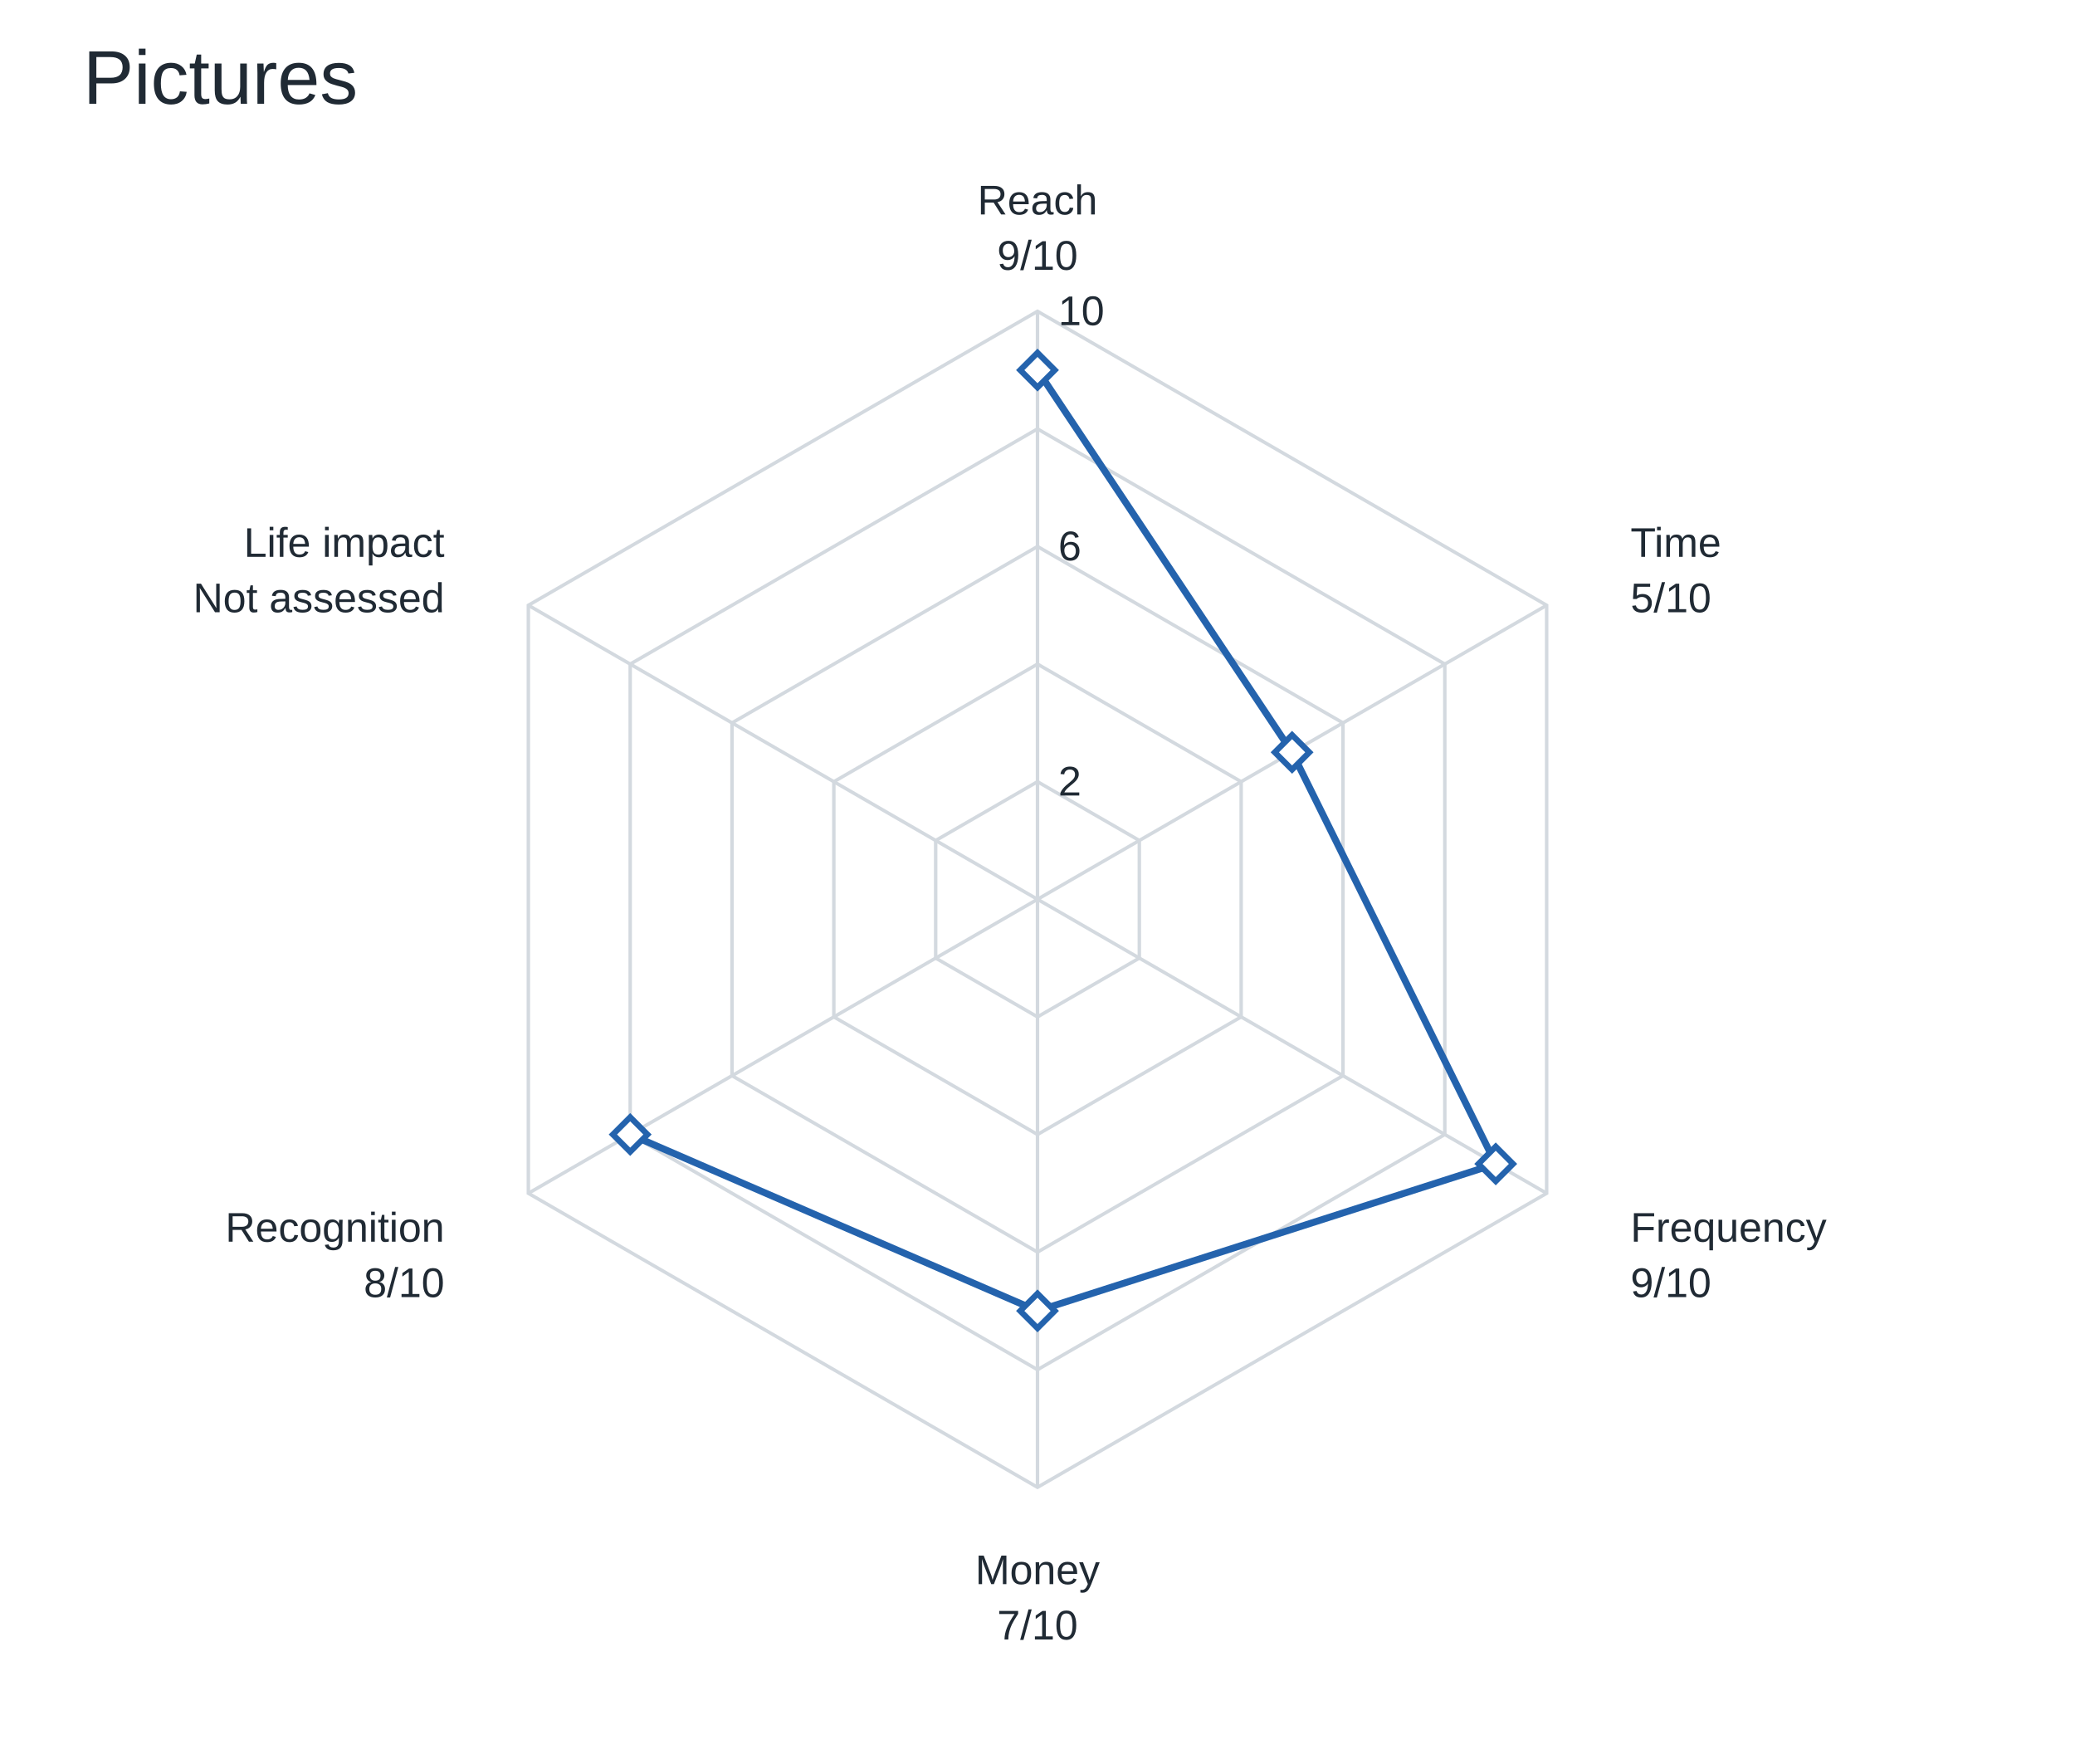
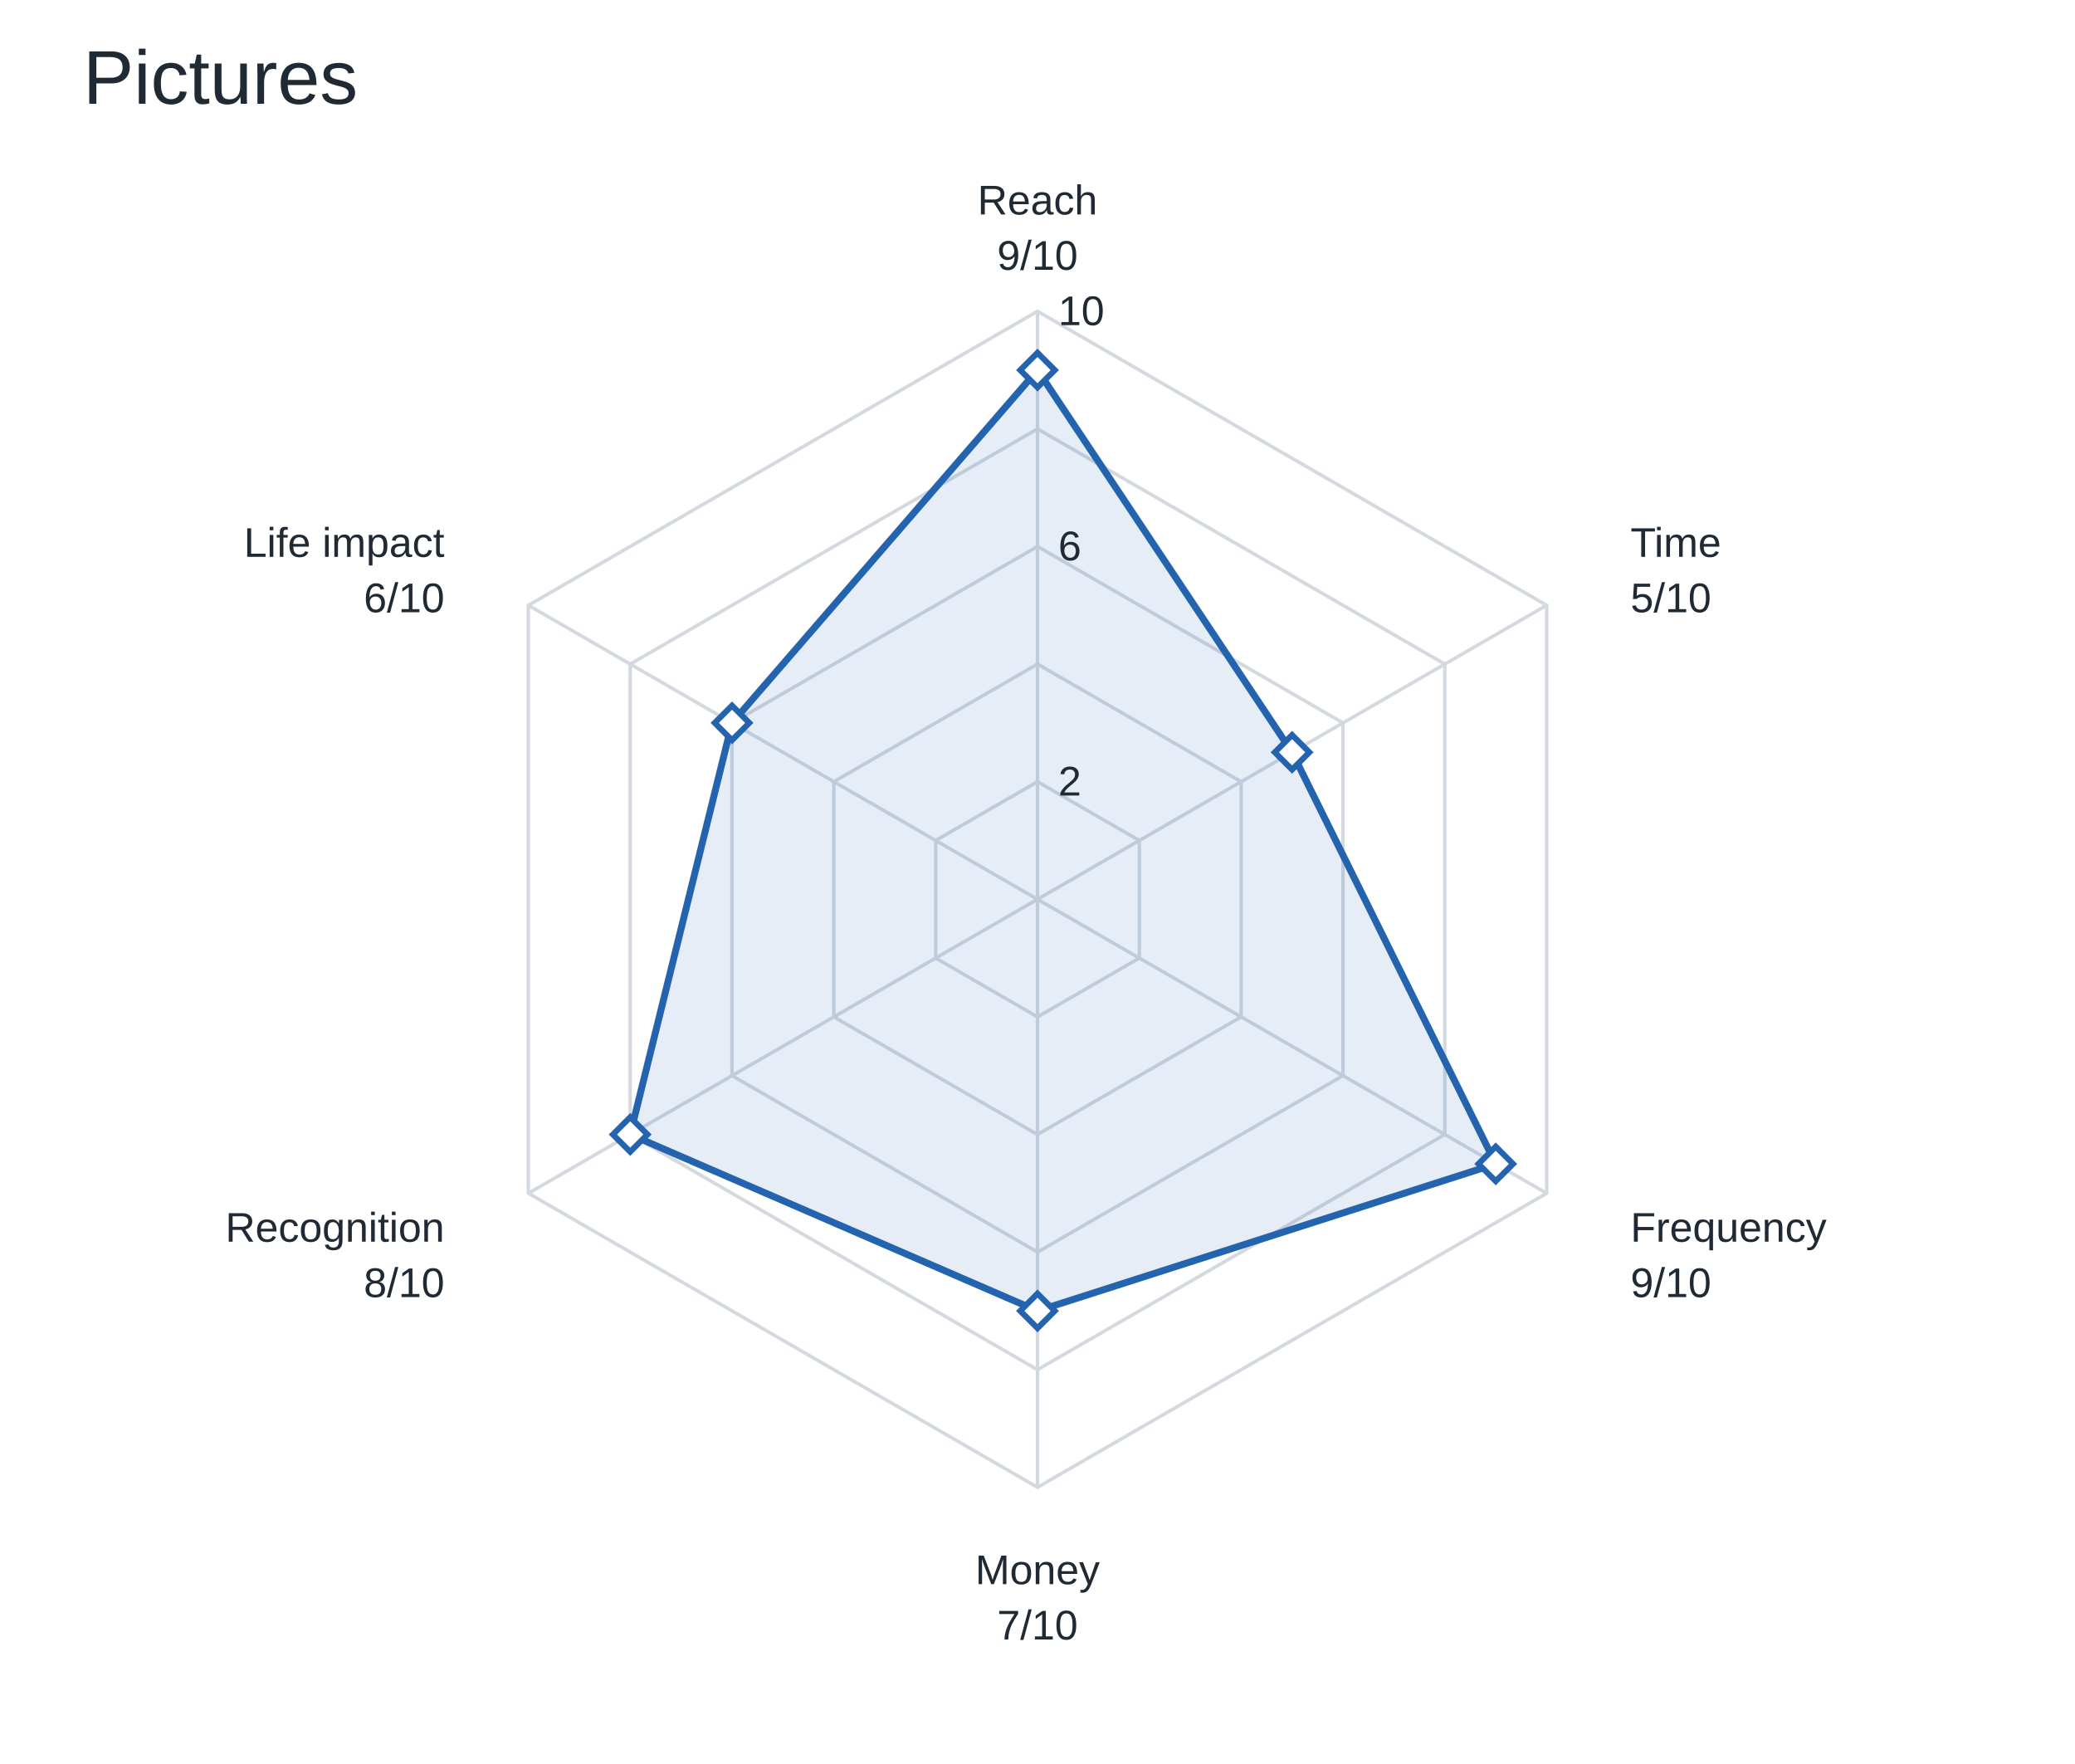
<svg xmlns="http://www.w3.org/2000/svg" width="600" height="510" viewBox="0 0 600 510" role="img" aria-labelledby="title desc">
  <style>text{font-family:Arial,Helvetica,sans-serif;fill:#202a34}</style>
  <rect width="100%" height="100%" fill="white" />
  <text x="24.00" y="30.00" text-anchor="start" font-size="22" font-weight="500">Pictures</text>
  <path d="M300.000,226.000 L329.445,243.000 L329.445,277.000 L300.000,294.000 L270.555,277.000 L270.555,243.000Z" fill="none" stroke="#d3d9df" />
  <path d="M300.000,192.000 L358.890,226.000 L358.890,294.000 L300.000,328.000 L241.110,294.000 L241.110,226.000Z" fill="none" stroke="#d3d9df" />
  <path d="M300.000,158.000 L388.335,209.000 L388.335,311.000 L300.000,362.000 L211.665,311.000 L211.665,209.000Z" fill="none" stroke="#d3d9df" />
  <path d="M300.000,124.000 L417.779,192.000 L417.779,328.000 L300.000,396.000 L182.221,328.000 L182.221,192.000Z" fill="none" stroke="#d3d9df" />
  <path d="M300.000,90.000 L447.224,175.000 L447.224,345.000 L300.000,430.000 L152.776,345.000 L152.776,175.000Z" fill="none" stroke="#d3d9df" />
  <line x1="300.00" y1="260.00" x2="300.00" y2="90.00" stroke="#d3d9df" stroke-width="1" stroke-dasharray="" />
  <line x1="300.00" y1="260.00" x2="447.22" y2="175.00" stroke="#d3d9df" stroke-width="1" stroke-dasharray="" />
  <line x1="300.00" y1="260.00" x2="447.22" y2="345.00" stroke="#d3d9df" stroke-width="1" stroke-dasharray="" />
  <line x1="300.00" y1="260.00" x2="300.00" y2="430.00" stroke="#d3d9df" stroke-width="1" stroke-dasharray="" />
  <line x1="300.00" y1="260.00" x2="152.78" y2="345.00" stroke="#d3d9df" stroke-width="1" stroke-dasharray="" />
  <line x1="300.00" y1="260.00" x2="152.78" y2="175.00" stroke="#d3d9df" stroke-width="1" stroke-dasharray="" />
-   <path d="M300.000,107.000 L373.612,217.500 L432.502,336.500 L300.000,379.000 L182.221,328.000" fill="none" stroke="#2463ad" stroke-width="2" />
+   <path d="M300.000,107.000 L373.612,217.500 L432.502,336.500 L300.000,379.000 L182.221,328.000 L211.665,209.000Z" fill="#2463ad" fill-opacity="0.11" stroke="#2463ad" stroke-width="2" />
  <text x="306.00" y="230.00" text-anchor="start" font-size="12" font-weight="400">2</text>
  <text x="306.00" y="162.00" text-anchor="start" font-size="12" font-weight="400">6</text>
  <text x="306.00" y="94.00" text-anchor="start" font-size="12" font-weight="400">10</text>
  <text x="300.00" y="62.00" text-anchor="middle" font-size="12" font-weight="400">Reach</text>
  <text x="300.00" y="78.00" text-anchor="middle" font-size="12" font-weight="400">9/10</text>
  <path d="M300.0,102.0L305.0,107.0L300.0,112.0L295.0,107.0Z" fill="white" stroke="#2463ad" stroke-width="1.7" />
  <text x="471.47" y="161.00" text-anchor="start" font-size="12" font-weight="400">Time</text>
  <text x="471.47" y="177.00" text-anchor="start" font-size="12" font-weight="400">5/10</text>
  <path d="M373.612,212.5L378.612,217.5L373.612,222.5L368.612,217.5Z" fill="white" stroke="#2463ad" stroke-width="1.7" />
  <text x="471.47" y="359.00" text-anchor="start" font-size="12" font-weight="400">Frequency</text>
  <text x="471.47" y="375.00" text-anchor="start" font-size="12" font-weight="400">9/10</text>
  <path d="M432.502,331.5L437.502,336.5L432.502,341.5L427.502,336.5Z" fill="white" stroke="#2463ad" stroke-width="1.7" />
  <text x="300.00" y="458.00" text-anchor="middle" font-size="12" font-weight="400">Money</text>
  <text x="300.00" y="474.00" text-anchor="middle" font-size="12" font-weight="400">7/10</text>
  <path d="M300.0,374.0L305.0,379.0L300.0,384.0L295.0,379.0Z" fill="white" stroke="#2463ad" stroke-width="1.7" />
  <text x="128.53" y="359.00" text-anchor="end" font-size="12" font-weight="400">Recognition</text>
  <text x="128.53" y="375.00" text-anchor="end" font-size="12" font-weight="400">8/10</text>
  <path d="M182.221,323L187.221,328L182.221,333L177.221,328Z" fill="white" stroke="#2463ad" stroke-width="1.7" />
  <text x="128.53" y="161.00" text-anchor="end" font-size="12" font-weight="400">Life impact</text>
-   <text x="128.53" y="177.00" text-anchor="end" font-size="12" font-weight="400">Not assessed</text>
+   <text x="128.53" y="177.00" text-anchor="end" font-size="12" font-weight="400">6/10</text>
+   <path d="M211.665,204.0L216.665,209.0L211.665,214.0L206.665,209.0Z" fill="white" stroke="#2463ad" stroke-width="1.7" />
</svg>
